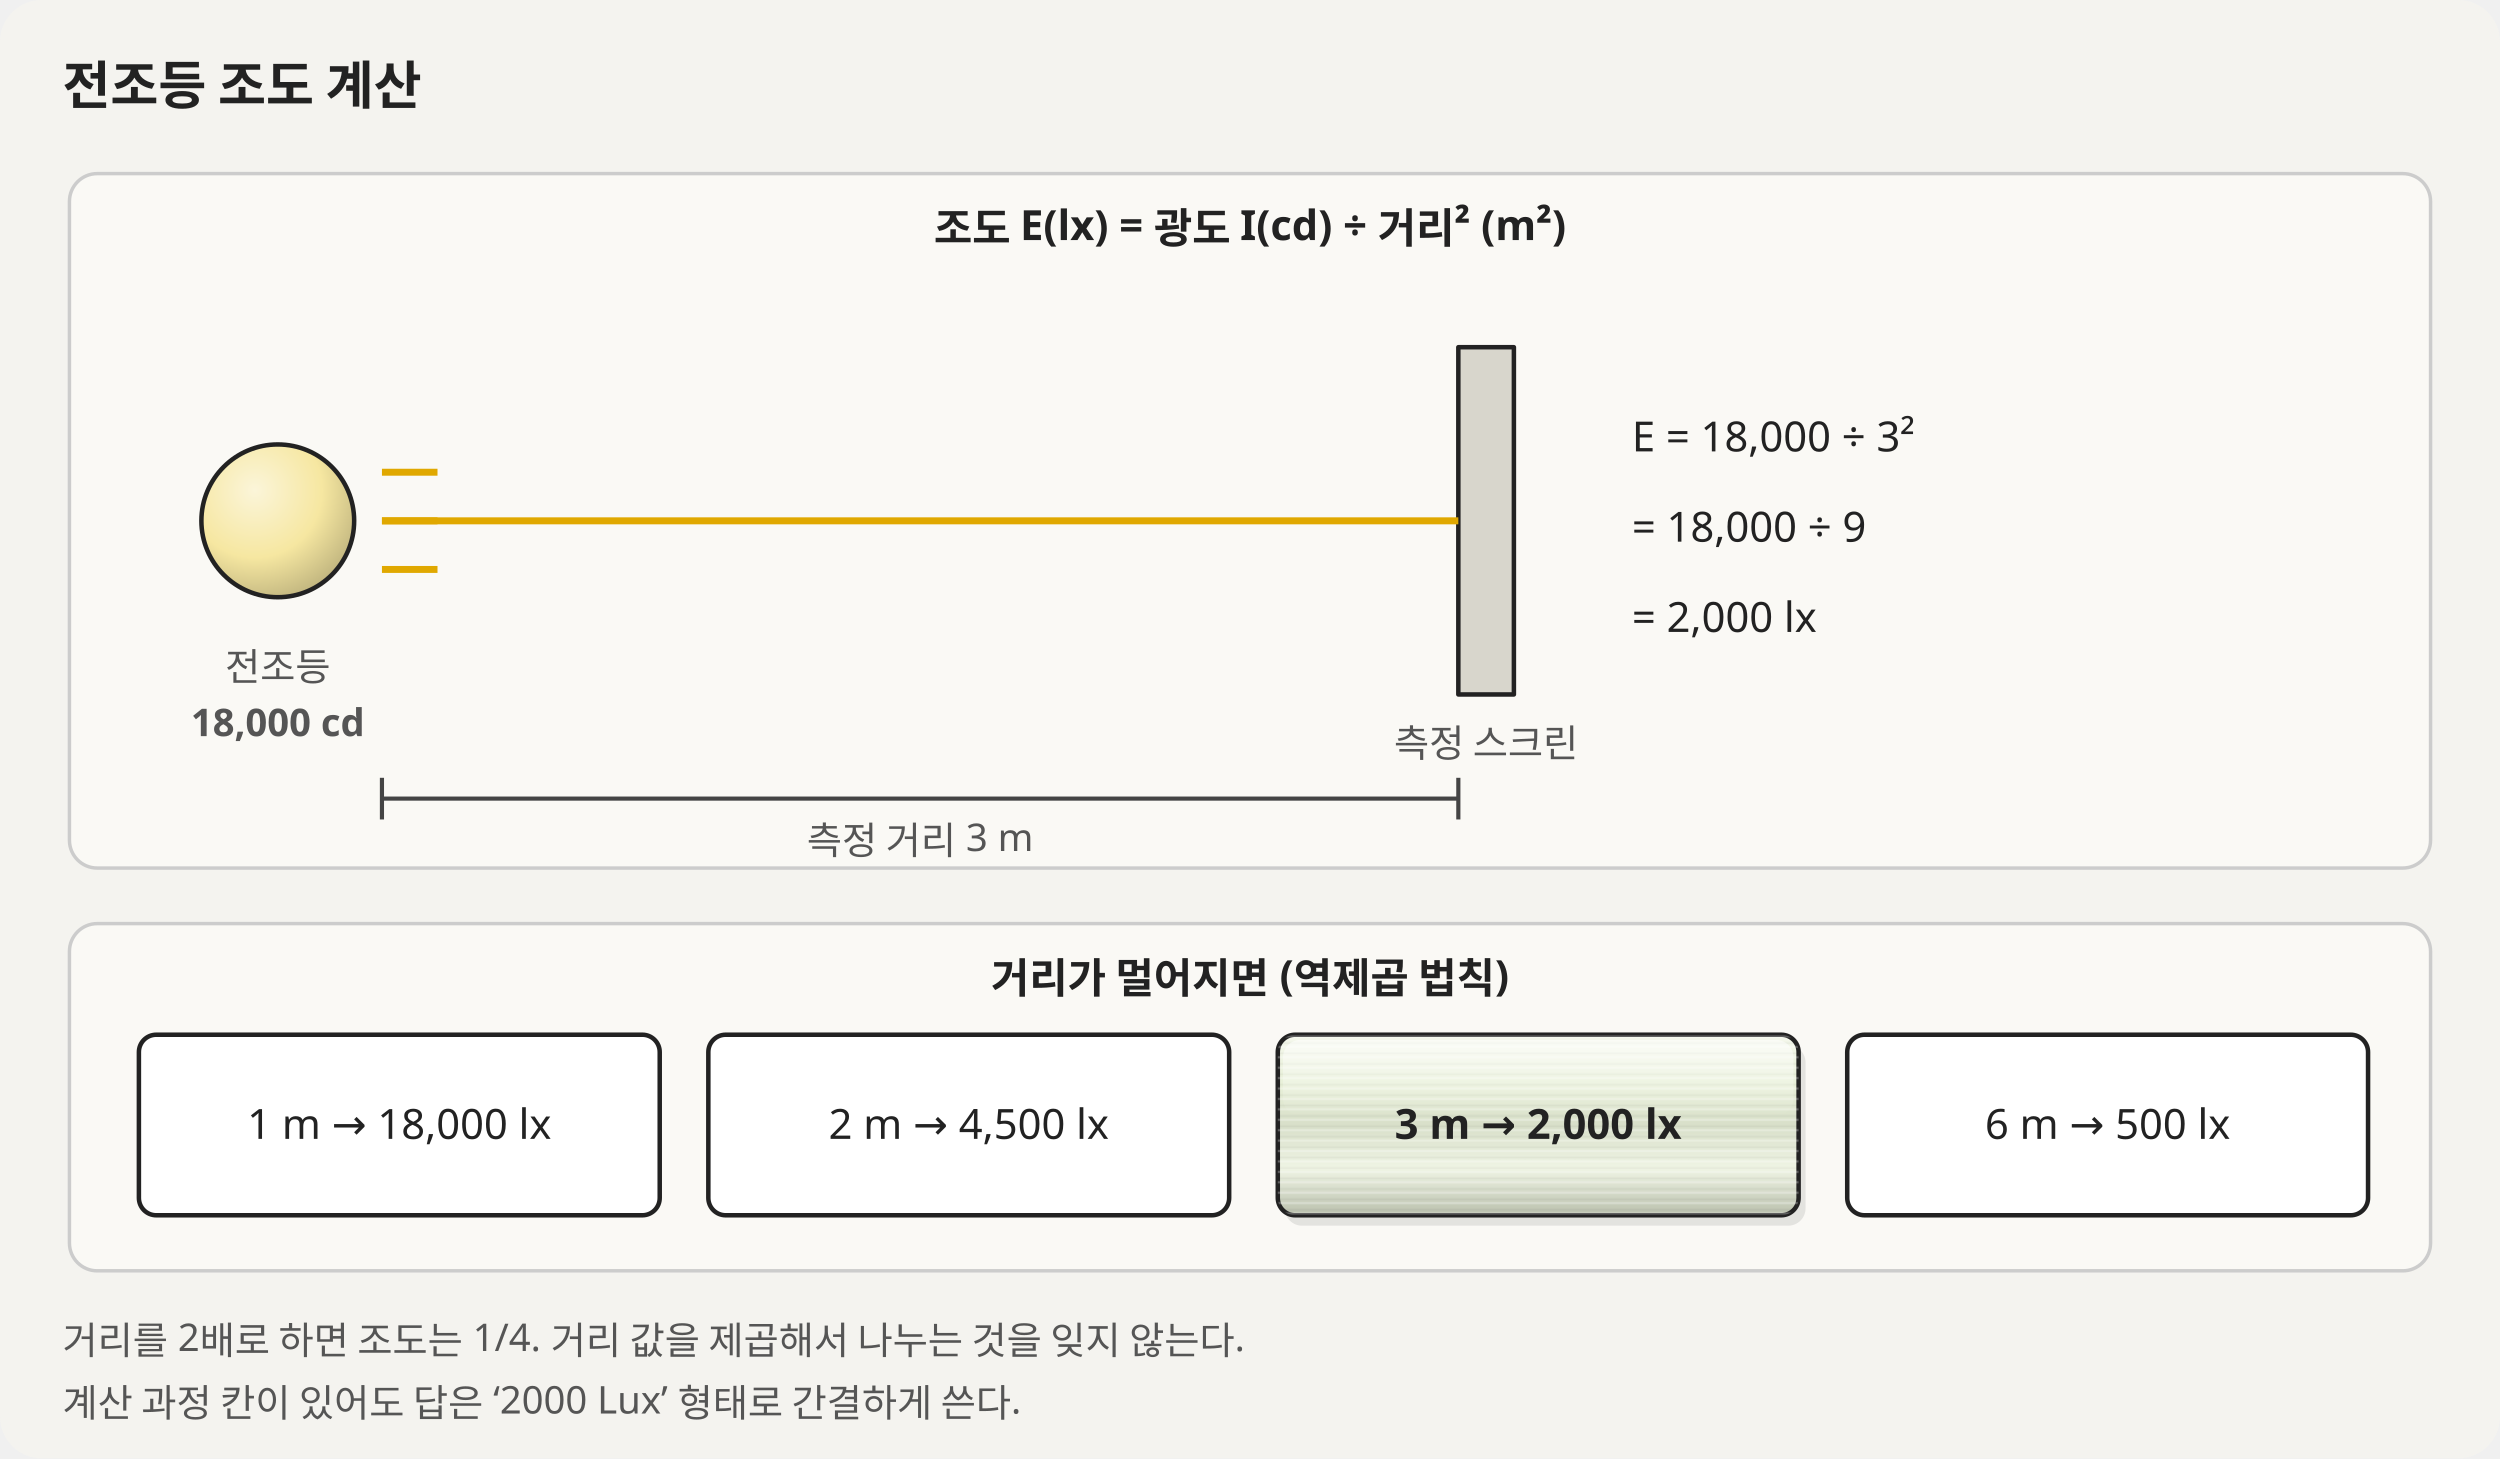
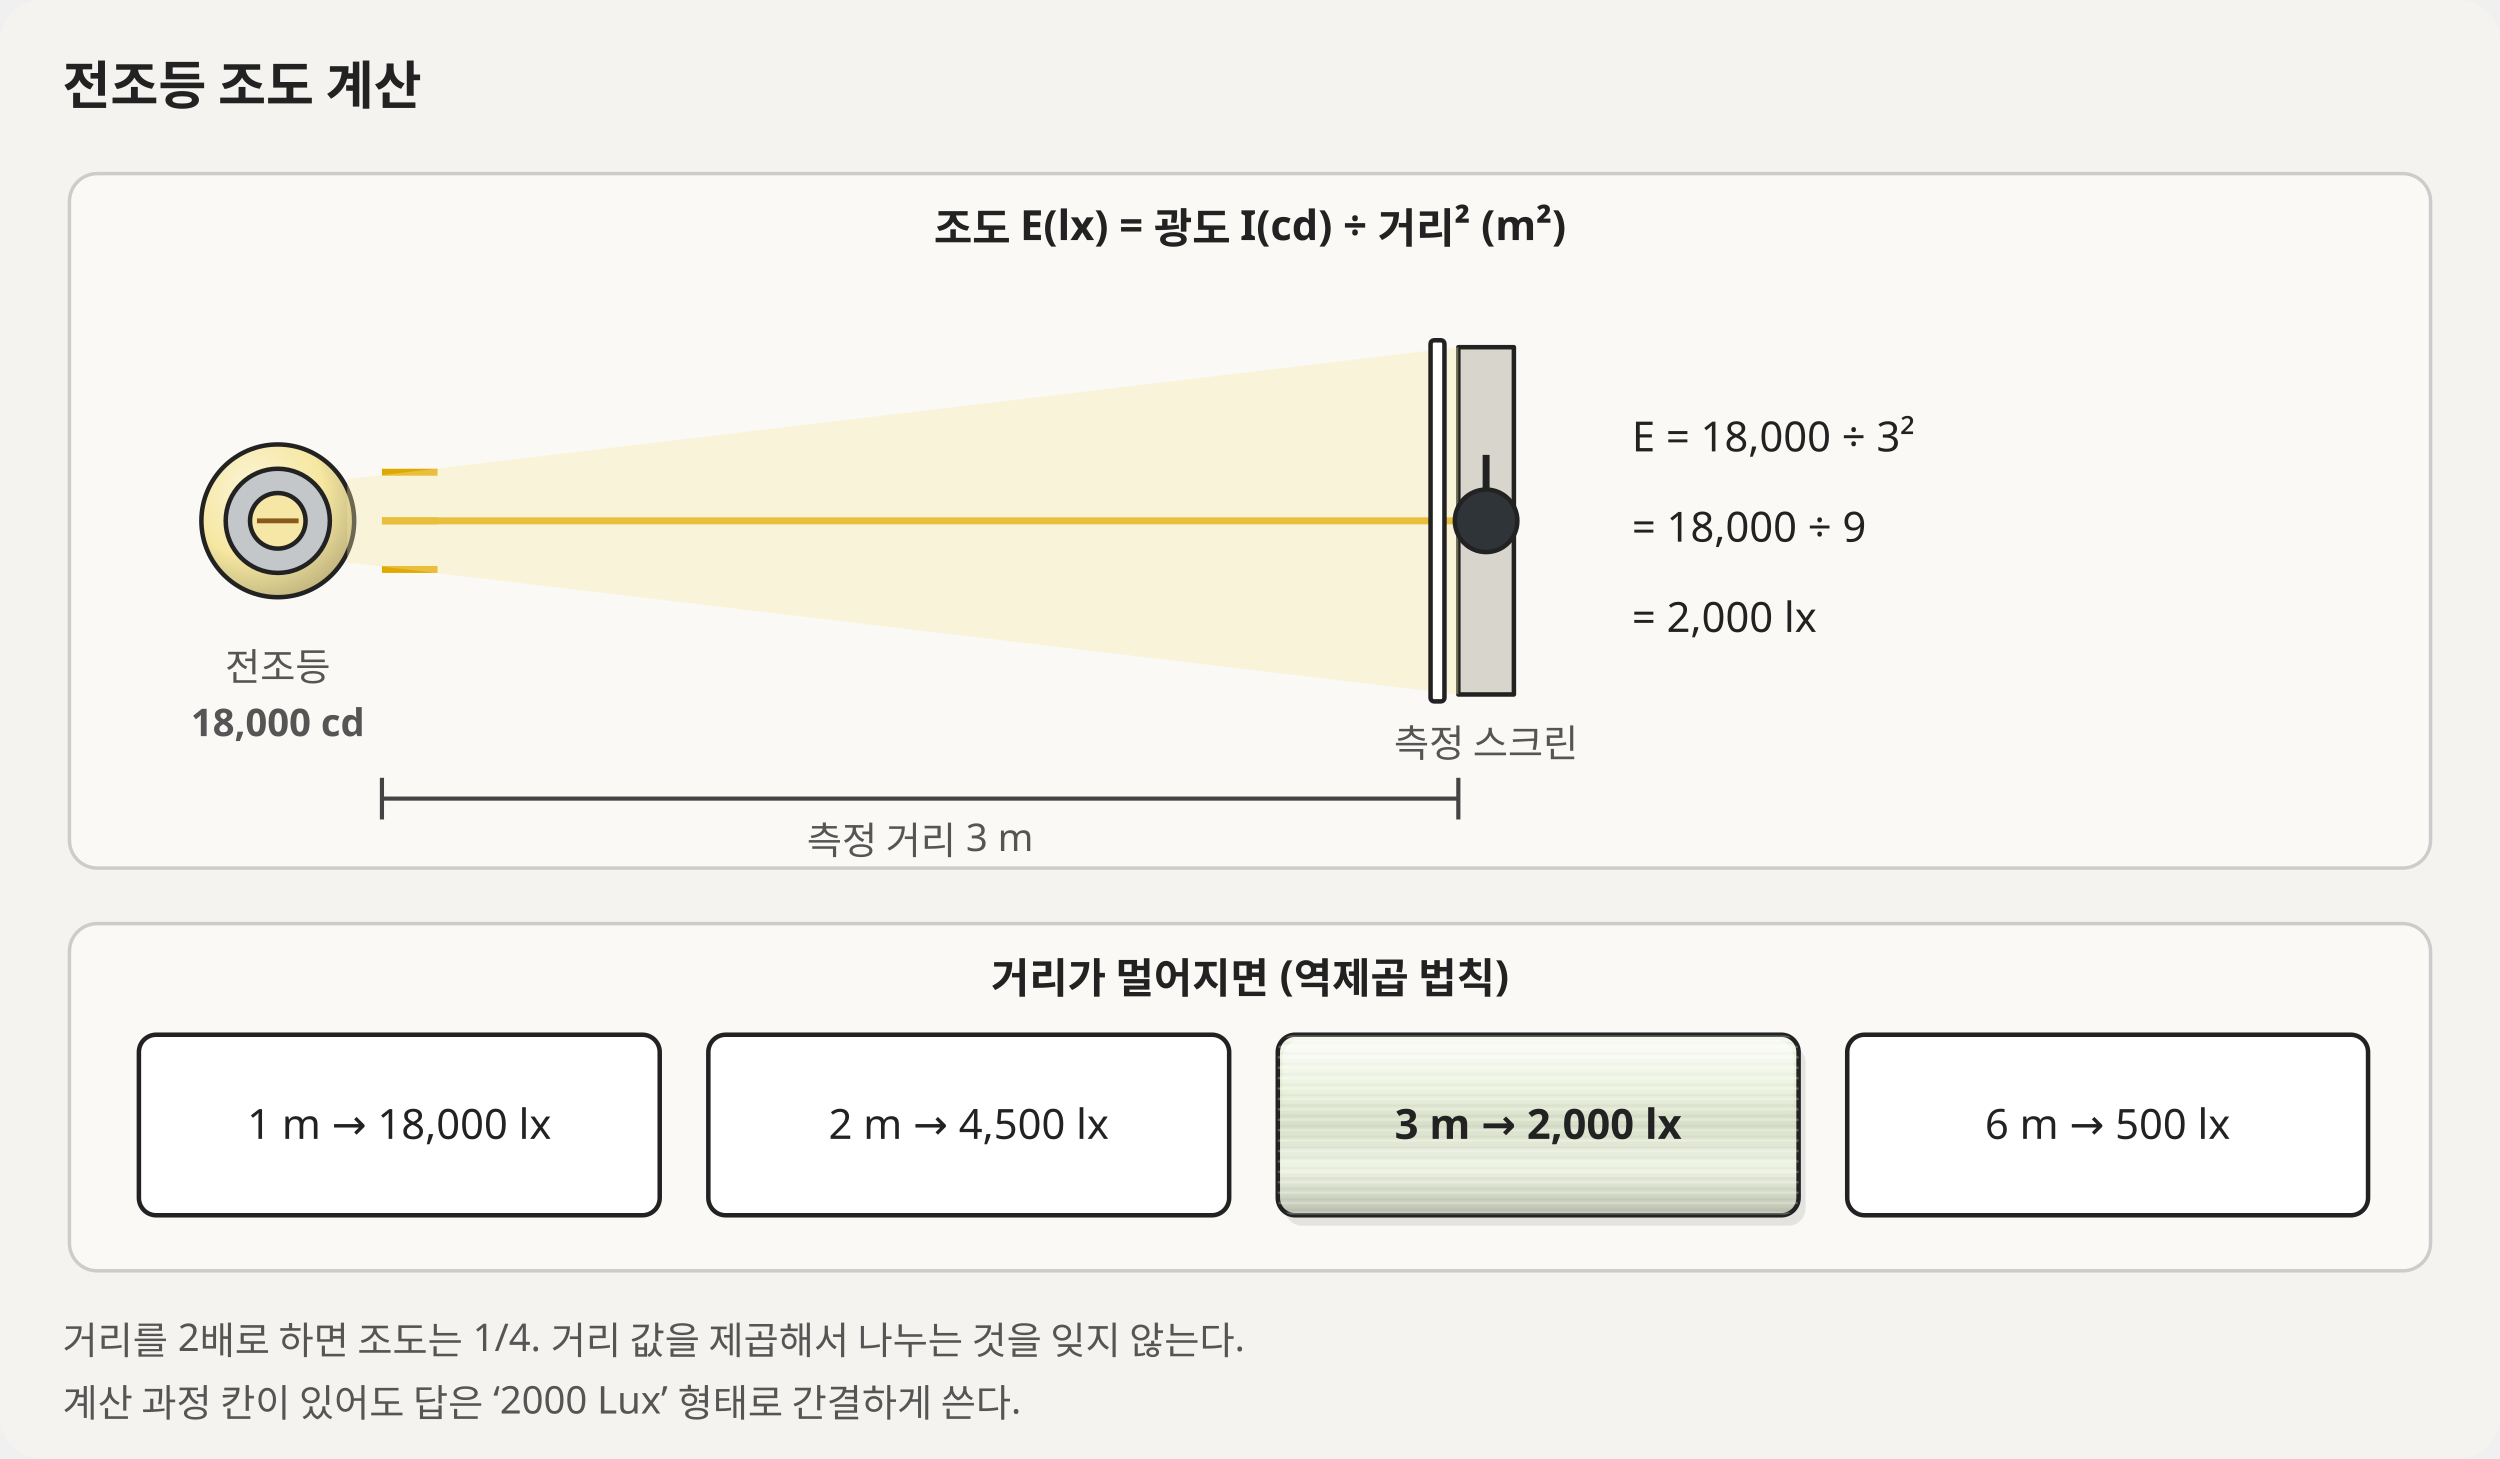
<svg xmlns="http://www.w3.org/2000/svg" viewBox="0 0 720 420" width="720" height="420" role="img" aria-label="광도 18000cd, 거리 3m일 때 조도 2000럭스 계산">
  <style>
text{font:12px "Apple SD Gothic Neo","Malgun Gothic","Noto Sans KR",sans-serif;fill:#222}
.t{font-size:15px;font-weight:700}.n{font-size:11px;fill:#555}
.l{stroke:#444;stroke-width:.8;fill:none}.d{fill:#444}
.o{stroke:#222;stroke-width:1.3;stroke-linejoin:round}
.k{stroke:#222;stroke-width:1;fill:none}
</style>
  <defs>
    <linearGradient id="mat_gl" x1="0" y1="0" x2="0" y2="1">
      <stop offset="0" stop-color="#fff" stop-opacity=".55" />
      <stop offset="1" stop-color="#fff" stop-opacity="0" />
    </linearGradient>
    <pattern id="mat_br" width="6" height="3" patternUnits="userSpaceOnUse">
      <path d="M0,1.5H6" stroke="#fff" stroke-width=".7" opacity=".5" />
      <path d="M0,.4H6" stroke="#000" stroke-width=".5" opacity=".08" />
    </pattern>
    <linearGradient id="mat_e8f0d8m" x1="0" y1="0" x2="0" y2="1">
      <stop offset="0" stop-color="#f5f8ed" />
      <stop offset="0.28" stop-color="#e8f0d8" />
      <stop offset="0.5" stop-color="#d8dfc9" />
      <stop offset="0.74" stop-color="#eff4e4" />
      <stop offset="1" stop-color="#bac0ad" />
    </linearGradient>
    <radialGradient id="mat_f6e7a1r" cx=".35" cy=".3" r=".8">
      <stop offset="0" stop-color="#fbf5d9" />
      <stop offset=".55" stop-color="#f6e7a1" />
      <stop offset="1" stop-color="#b8ad79" />
    </radialGradient>
  </defs>
  <defs>
    <marker id="a" viewBox="0 0 8 8" refX="7" refY="4" markerWidth="7" markerHeight="7" orient="auto">
      <path d="M0,0L8,4L0,8Z" fill="#444" />
    </marker>
    <marker id="r" viewBox="0 0 8 8" refX="7" refY="4" markerWidth="7" markerHeight="7" orient="auto">
      <path d="M0,0L8,4L0,8Z" fill="#c1121f" />
    </marker>
  </defs>
  <rect width="720" height="420" rx="12" fill="#F4F3EF" />
  <text class="t" x="18" y="30">전조등 조도 계산</text>
  <rect x="20" y="50" width="680" height="200" rx="8" fill="#faf9f5" stroke="#ccc" />
  <text x="360.0" y="70" text-anchor="middle" style="font-weight:700;fill:#222">조도 E(lx) = 광도 I(cd) ÷ 거리² (m²)</text>
  <circle class="o" cx="80" cy="150" r="22" fill="url(#mat_f6e7a1r)" />
  <path d="M110,136H126" stroke="#e0a800" stroke-width="2" />
  <path d="M110,150H126" stroke="#e0a800" stroke-width="2" />
  <path d="M110,164H126" stroke="#e0a800" stroke-width="2" />
  <text class="n" x="80" y="196" text-anchor="middle">전조등</text>
  <text class="n" x="80" y="212" text-anchor="middle" style="font-weight:700">18,000 cd</text>
  <rect class="o" x="420" y="100" width="16" height="100" fill="#d8d6cc" />
  <text class="n" x="428" y="218" text-anchor="middle">측정 스크린</text>
  <path d="M110,150H420" fill="none" stroke="#e0a800" stroke-width="2" stroke-linejoin="round" />
  <path d="M110,230H420" fill="none" stroke="#444" stroke-width="1.2" stroke-linejoin="round" />
  <path d="M110,224V236M420,224V236" fill="none" stroke="#444" stroke-width="1.2" stroke-linejoin="round" />
  <text class="n" x="265" y="246" text-anchor="middle">측정 거리 3 m</text>
  <text x="470" y="130" text-anchor="start">E = 18,000 ÷ 3²</text>
  <text x="470" y="156" text-anchor="start">  = 18,000 ÷ 9</text>
  <text x="470" y="182" text-anchor="start">  = 2,000 lx</text>
  <rect x="20" y="266" width="680" height="100" rx="8" fill="#faf9f5" stroke="#ccc" />
  <text x="360.0" y="286" text-anchor="middle" style="font-weight:700;fill:#222">거리가 멀어지면 (역제곱 법칙)</text>
  <rect class="o" x="40" y="298" width="150" height="52" fill="#fff" rx="5" />
  <text x="115.0" y="328.0" text-anchor="middle">1 m → 18,000 lx</text>
  <rect class="o" x="204" y="298" width="150" height="52" fill="#fff" rx="5" />
  <text x="279.0" y="328.0" text-anchor="middle">2 m → 4,500 lx</text>
  <rect x="370.0" y="301.0" width="150.0" height="52.0" rx="5" fill="#000" opacity=".09" />
  <rect class="o" x="368" y="298" width="150" height="52" fill="url(#mat_e8f0d8m)" rx="5" />
  <rect x="368.0" y="298.0" width="150.0" height="52.0" rx="5" fill="url(#mat_br)" opacity=".5" pointer-events="none" />
  <rect x="369.5" y="299.5" width="147.0" height="21.84" rx="5" fill="url(#mat_gl)" pointer-events="none" />
  <text x="443.0" y="328.0" text-anchor="middle" style="font-weight:700">3 m → 2,000 lx</text>
  <rect class="o" x="532" y="298" width="150" height="52" fill="#fff" rx="5" />
  <text x="607.0" y="328.0" text-anchor="middle">6 m → 500 lx</text>
  <text class="n" x="18" y="390">거리를 2배로 하면 조도는 1/4. 거리 값을 제곱해서 나누는 것을 잊지 않는다.</text>
  <text class="n" x="18" y="408">계산 과정 칸이 있어도 답은 ‘2000 Lux’ 형태로 간결하게 쓴다.</text>
+   <g pointer-events="none">
+     <polygon points="100,138 420,100 420,200 100,162" fill="#f6e7a6" opacity=".35" />
+     <circle class="o" cx="80" cy="150" r="15" fill="#c3c7ca" />
+     <circle class="o" cx="80" cy="150" r="8" fill="#f6e7a6" />
+     <path d="M74,150h12" stroke="#8a5a1c" stroke-width="1.4" />
+     <rect class="o" x="412" y="98" width="4" height="104" rx="1" fill="#fff" />
+     <circle class="o" cx="428" cy="150" r="9" fill="#2f3438" />
+     <path d="M428,141v-10" stroke="#222" stroke-width="2" />
+   </g>
</svg>
